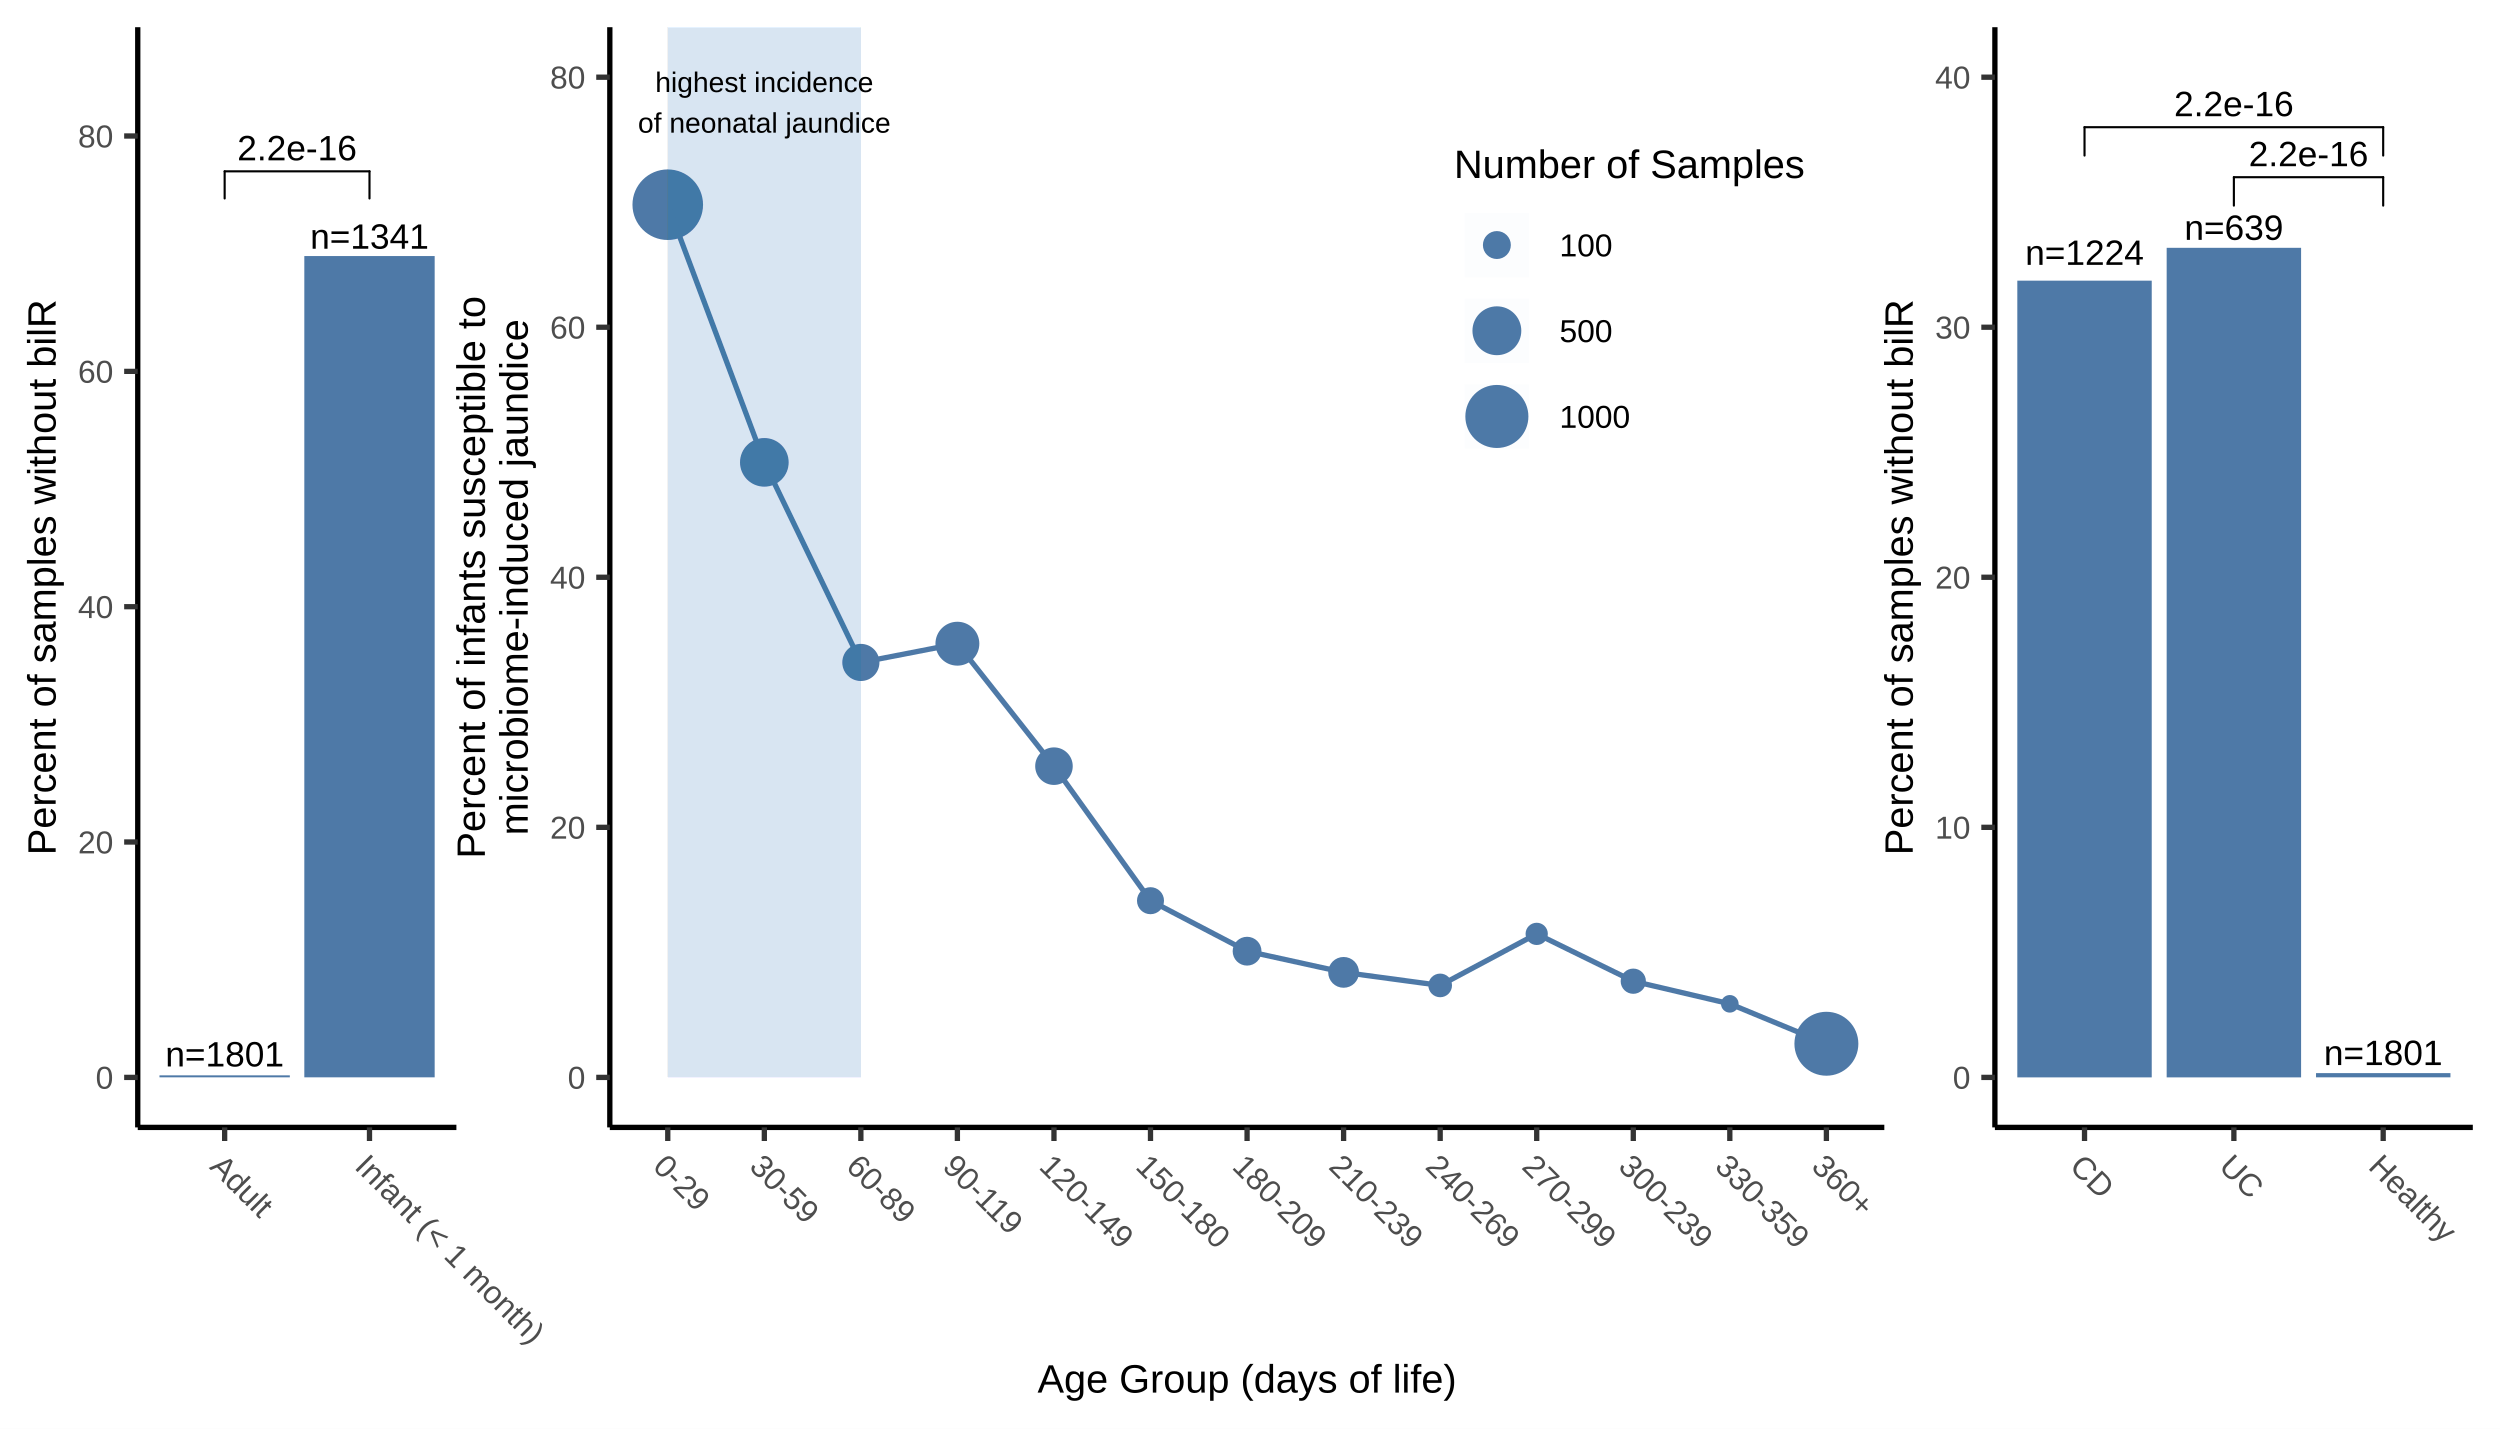
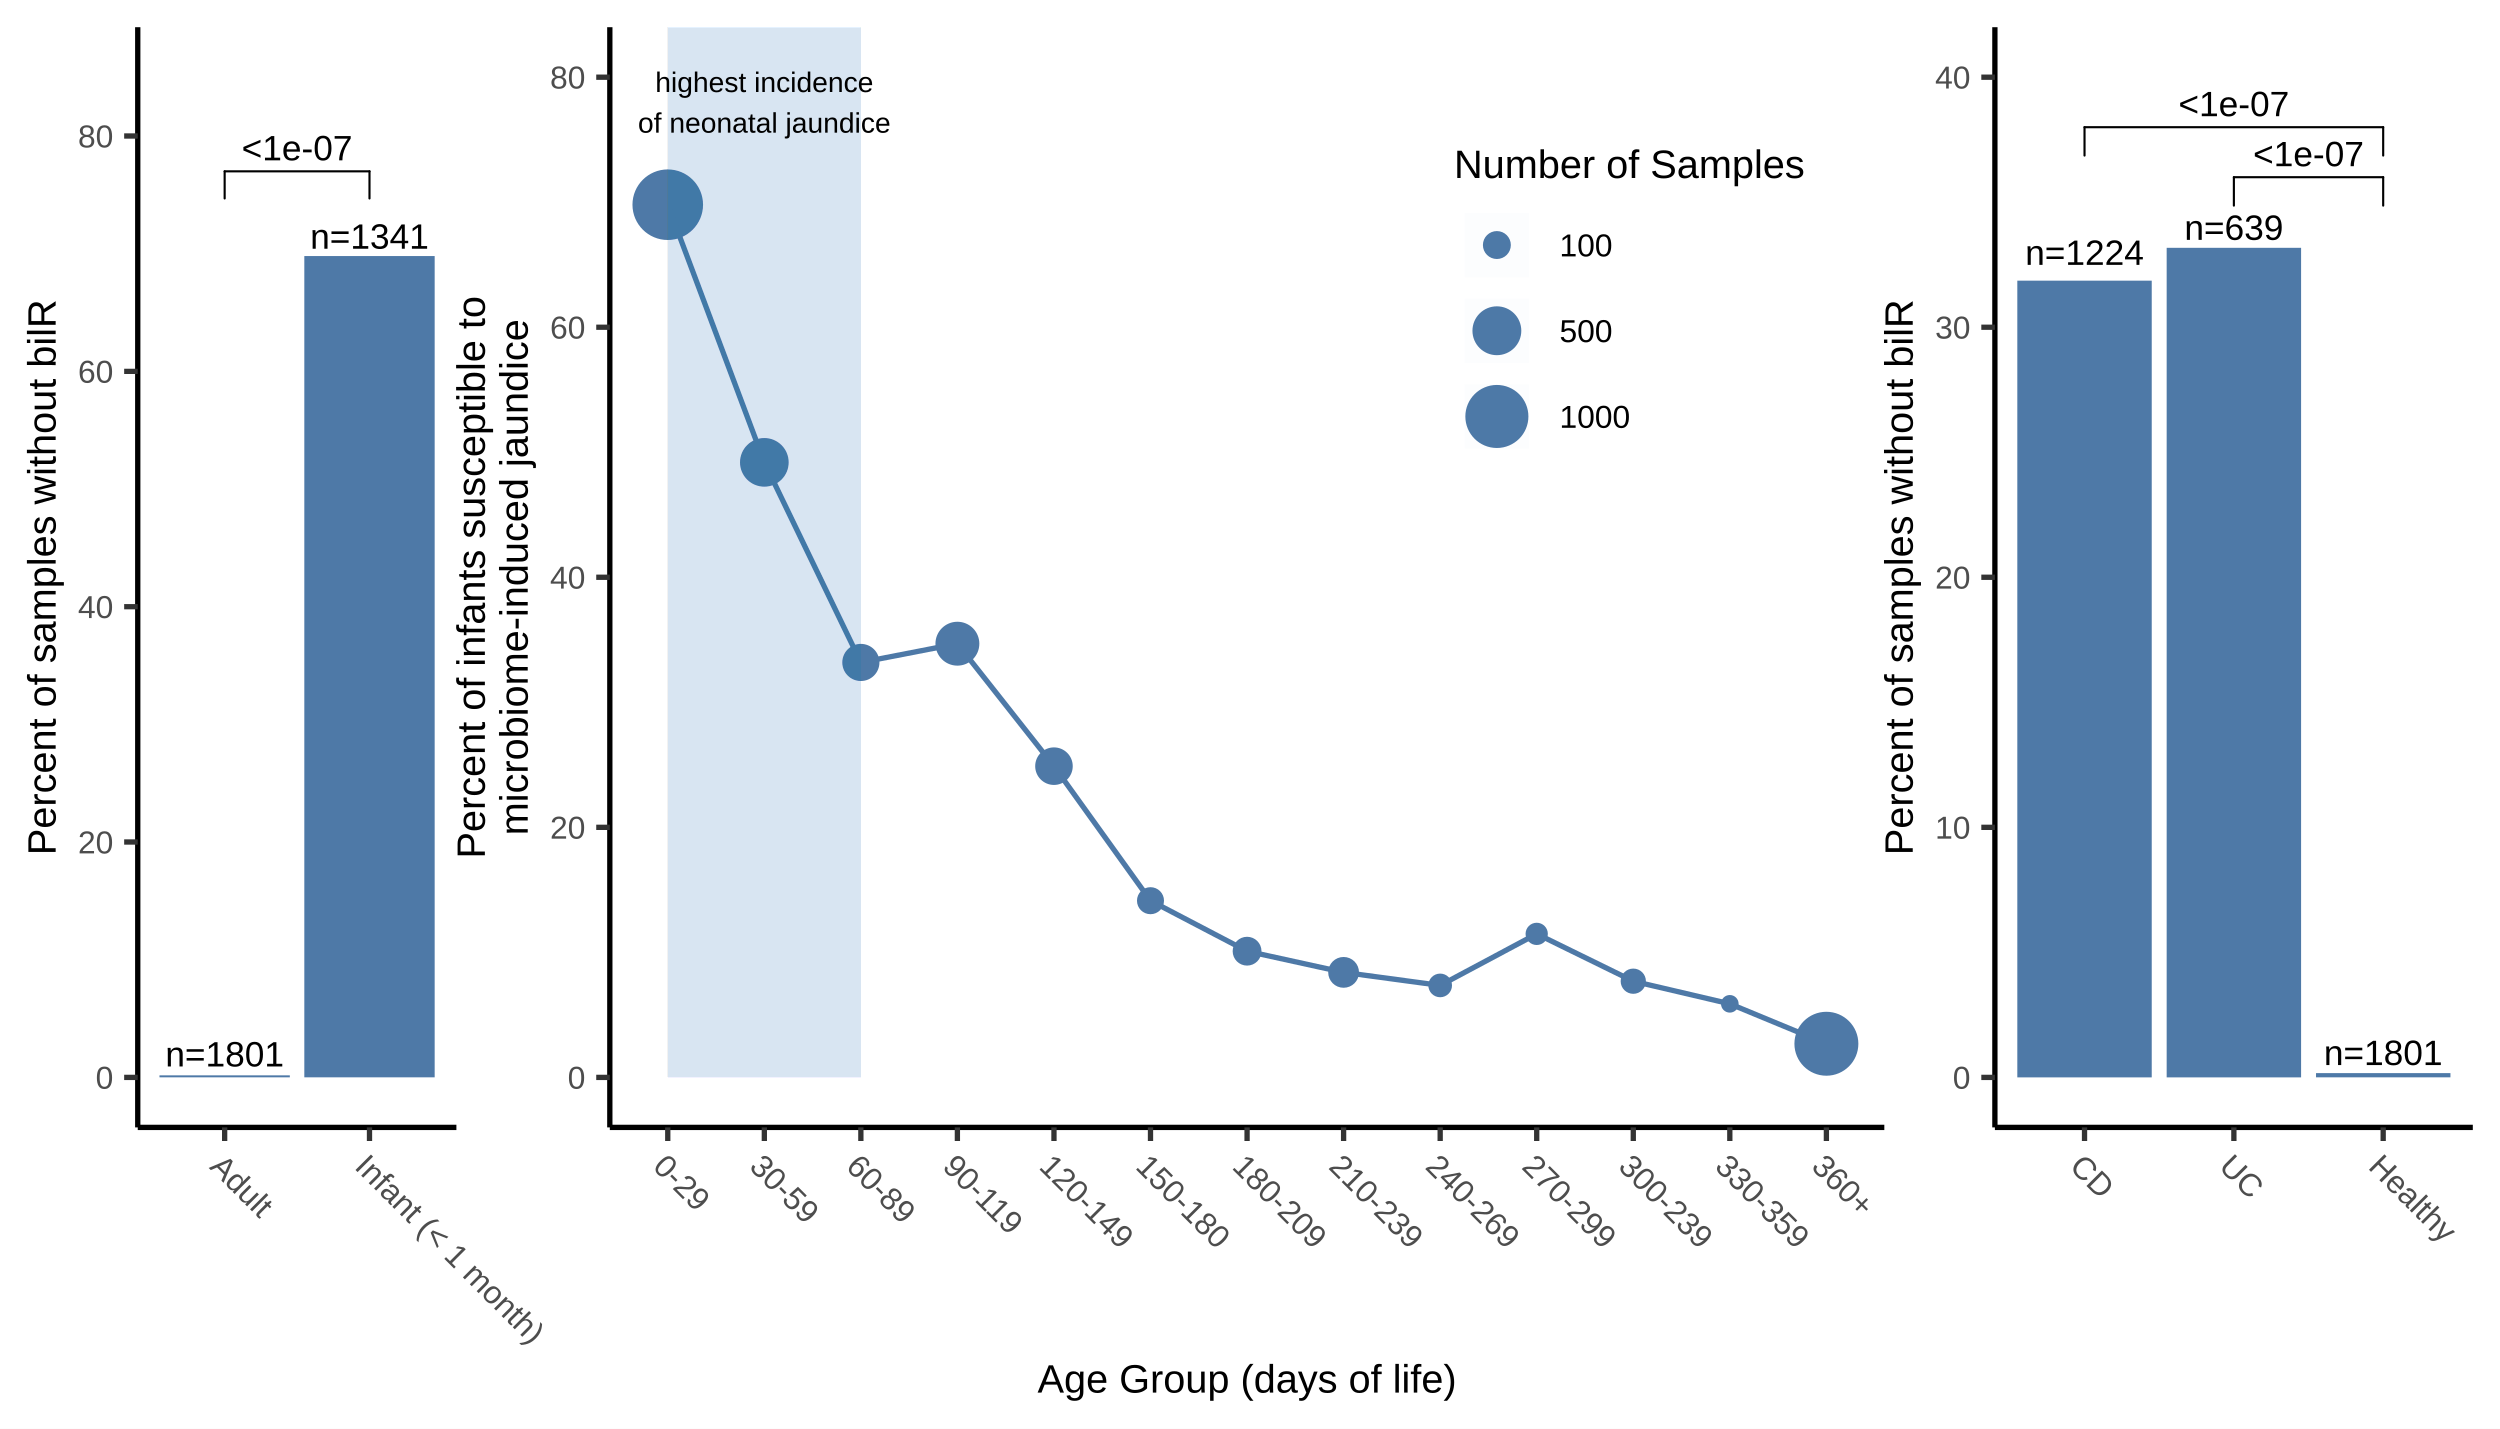
<svg xmlns="http://www.w3.org/2000/svg" class="svglite" width="504.00pt" height="288.00pt" viewBox="0 0 504.00 288.00">
  <defs>
    <style type="text/css">
    .svglite line, .svglite polyline, .svglite polygon, .svglite path, .svglite rect, .svglite circle {
      fill: none;
      stroke: #000000;
      stroke-linecap: round;
      stroke-linejoin: round;
      stroke-miterlimit: 10.00;
    }
    .svglite text {
      white-space: pre;
    }
  </style>
  </defs>
  <rect width="100%" height="100%" style="stroke: none; fill: none;" />
  <defs>
    <clipPath id="cpMC4wMHw1MDQuMDB8MC4wMHwyODguMDA=">
      <rect x="0.00" y="0.00" width="504.00" height="288.00" />
    </clipPath>
  </defs>
  <g clip-path="url(#cpMC4wMHw1MDQuMDB8MC4wMHwyODguMDA=)">
    <rect x="-0" y="0.00" width="504.00" height="288.00" style="stroke-width: 1.07; stroke: #FFFFFF; fill: #FFFFFF;" />
  </g>
  <defs>
    <clipPath id="cpNS40OHw5Mi4wMXw1LjQ4fDI4Mi41Mg==">
      <rect x="5.48" y="5.48" width="86.53" height="277.04" />
    </clipPath>
  </defs>
  <g clip-path="url(#cpNS40OHw5Mi4wMXw1LjQ4fDI4Mi41Mg==)">
</g>
  <g clip-path="url(#cpMC4wMHw1MDQuMDB8MC4wMHwyODguMDA=)">
</g>
  <defs>
    <clipPath id="cpMjcuNzd8OTIuMDF8NS40OHwyMjcuMjg=">
      <rect x="27.77" y="5.48" width="64.23" height="221.80" />
    </clipPath>
  </defs>
  <g clip-path="url(#cpMjcuNzd8OTIuMDF8NS40OHwyMjcuMjg=)">
    <rect x="61.35" y="51.62" width="26.28" height="165.57" style="stroke-width: 1.07; stroke: none; stroke-linecap: square; stroke-linejoin: miter; fill: #4E79A7;" />
    <rect x="32.15" y="216.79" width="26.28" height="0.40" style="stroke-width: 1.07; stroke: none; stroke-linecap: square; stroke-linejoin: miter; fill: #4E79A7;" />
-     <text x="59.89" y="32.32" text-anchor="middle" style="font-size: 7.11px; font-family: &quot;Arial&quot;;" textLength="24.11px" lengthAdjust="spacingAndGlyphs">2.2e-16</text>
+     <text x="59.89" y="32.32" text-anchor="middle" style="font-size: 7.11px; font-family: &quot;Arial&quot;;" textLength="22.33px" lengthAdjust="spacingAndGlyphs">&lt;1e-07</text>
    <line x1="74.49" y1="40.01" x2="74.49" y2="34.54" style="stroke-width: 0.43;" />
    <line x1="74.49" y1="34.54" x2="45.29" y2="34.54" style="stroke-width: 0.43;" />
    <line x1="45.29" y1="34.54" x2="45.29" y2="40.01" style="stroke-width: 0.43;" />
    <text x="74.49" y="50.14" text-anchor="middle" style="font-size: 7.11px; font-family: &quot;Arial&quot;;" textLength="23.92px" lengthAdjust="spacingAndGlyphs">n=1341</text>
    <text x="45.29" y="215.00" text-anchor="middle" style="font-size: 7.11px; font-family: &quot;Arial&quot;;" textLength="23.92px" lengthAdjust="spacingAndGlyphs">n=1801</text>
  </g>
  <g clip-path="url(#cpMC4wMHw1MDQuMDB8MC4wMHwyODguMDA=)">
    <polyline points="27.77,227.28 27.77,5.48 " style="stroke-width: 1.07; stroke-linecap: butt;" />
    <text x="22.84" y="219.49" text-anchor="end" style="font-size: 6.40px;fill: #4D4D4D; font-family: &quot;Arial&quot;;" textLength="3.56px" lengthAdjust="spacingAndGlyphs">0</text>
    <text x="22.84" y="172.05" text-anchor="end" style="font-size: 6.40px;fill: #4D4D4D; font-family: &quot;Arial&quot;;" textLength="7.11px" lengthAdjust="spacingAndGlyphs">20</text>
    <text x="22.84" y="124.60" text-anchor="end" style="font-size: 6.40px;fill: #4D4D4D; font-family: &quot;Arial&quot;;" textLength="7.11px" lengthAdjust="spacingAndGlyphs">40</text>
    <text x="22.84" y="77.16" text-anchor="end" style="font-size: 6.40px;fill: #4D4D4D; font-family: &quot;Arial&quot;;" textLength="7.11px" lengthAdjust="spacingAndGlyphs">60</text>
    <text x="22.84" y="29.72" text-anchor="end" style="font-size: 6.40px;fill: #4D4D4D; font-family: &quot;Arial&quot;;" textLength="7.11px" lengthAdjust="spacingAndGlyphs">80</text>
    <polyline points="25.03,217.20 27.77,217.20 " style="stroke-width: 1.07; stroke: #333333; stroke-linecap: butt;" />
    <polyline points="25.03,169.75 27.77,169.75 " style="stroke-width: 1.07; stroke: #333333; stroke-linecap: butt;" />
    <polyline points="25.03,122.31 27.77,122.31 " style="stroke-width: 1.07; stroke: #333333; stroke-linecap: butt;" />
    <polyline points="25.03,74.87 27.77,74.87 " style="stroke-width: 1.07; stroke: #333333; stroke-linecap: butt;" />
    <polyline points="25.03,27.42 27.77,27.42 " style="stroke-width: 1.07; stroke: #333333; stroke-linecap: butt;" />
    <polyline points="27.77,227.28 92.01,227.28 " style="stroke-width: 1.07; stroke-linecap: butt;" />
    <polyline points="45.29,230.02 45.29,227.28 " style="stroke-width: 1.07; stroke: #333333; stroke-linecap: butt;" />
    <polyline points="74.49,230.02 74.49,227.28 " style="stroke-width: 1.07; stroke: #333333; stroke-linecap: butt;" />
    <text transform="translate(42.05,235.45) rotate(45)" style="font-size: 6.40px;fill: #4D4D4D; font-family: &quot;Arial&quot;;" textLength="14.57px" lengthAdjust="spacingAndGlyphs">Adult</text>
    <text transform="translate(71.25,235.45) rotate(45)" style="font-size: 6.40px;fill: #4D4D4D; font-family: &quot;Arial&quot;;" textLength="50.66px" lengthAdjust="spacingAndGlyphs">Infant (&lt; 1 month)</text>
    <text transform="translate(11.22,116.38) rotate(-90)" text-anchor="middle" style="font-size: 8.00px; font-family: &quot;Arial&quot;;" textLength="112.08px" lengthAdjust="spacingAndGlyphs">Percent of samples without bilR</text>
  </g>
  <defs>
    <clipPath id="cpOTIuMDF8Mzc5Ljg4fDUuNDh8MjgyLjUy">
      <rect x="92.01" y="5.48" width="287.87" height="277.04" />
    </clipPath>
  </defs>
  <g clip-path="url(#cpOTIuMDF8Mzc5Ljg4fDUuNDh8MjgyLjUy)">
</g>
  <g clip-path="url(#cpMC4wMHw1MDQuMDB8MC4wMHwyODguMDA=)">
</g>
  <defs>
    <clipPath id="cpMTIyLjk0fDM3OS44OHw1LjQ4fDIyNy4yOA==">
      <rect x="122.94" y="5.48" width="256.93" height="221.80" />
    </clipPath>
  </defs>
  <g clip-path="url(#cpMTIyLjk0fDM3OS44OHw1LjQ4fDIyNy4yOA==)">
    <circle cx="134.62" cy="41.27" r="6.76" style="stroke-width: 0.71; stroke: #4E79A7; fill: #4E79A7;" />
    <circle cx="212.48" cy="154.46" r="3.43" style="stroke-width: 0.71; stroke: #4E79A7; fill: #4E79A7;" />
    <circle cx="231.94" cy="181.58" r="2.37" style="stroke-width: 0.71; stroke: #4E79A7; fill: #4E79A7;" />
    <circle cx="251.41" cy="191.76" r="2.55" style="stroke-width: 0.71; stroke: #4E79A7; fill: #4E79A7;" />
    <circle cx="270.87" cy="196.03" r="2.75" style="stroke-width: 0.71; stroke: #4E79A7; fill: #4E79A7;" />
    <circle cx="290.34" cy="198.66" r="2.03" style="stroke-width: 0.71; stroke: #4E79A7; fill: #4E79A7;" />
    <circle cx="309.80" cy="188.27" r="1.89" style="stroke-width: 0.71; stroke: #4E79A7; fill: #4E79A7;" />
    <circle cx="154.09" cy="93.21" r="4.55" style="stroke-width: 0.71; stroke: #4E79A7; fill: #4E79A7;" />
    <circle cx="329.27" cy="197.81" r="2.19" style="stroke-width: 0.71; stroke: #4E79A7; fill: #4E79A7;" />
    <circle cx="348.73" cy="202.37" r="1.42" style="stroke-width: 0.71; stroke: #4E79A7; fill: #4E79A7;" />
    <circle cx="368.20" cy="210.42" r="6.09" style="stroke-width: 0.71; stroke: #4E79A7; fill: #4E79A7;" />
    <circle cx="173.55" cy="133.55" r="3.39" style="stroke-width: 0.71; stroke: #4E79A7; fill: #4E79A7;" />
    <circle cx="193.01" cy="129.77" r="4.07" style="stroke-width: 0.71; stroke: #4E79A7; fill: #4E79A7;" />
    <polyline points="134.62,41.27 154.09,93.21 173.55,133.55 193.01,129.77 212.48,154.46 231.94,181.58 251.41,191.76 270.87,196.03 290.34,198.66 309.80,188.27 329.27,197.81 348.73,202.37 368.20,210.42 " style="stroke-width: 1.07; stroke: #4E79A7; stroke-linecap: butt;" />
    <rect x="134.62" y="5.48" width="38.93" height="211.72" style="stroke-width: 12.80; stroke: none; stroke-linecap: square; stroke-linejoin: miter; fill: #4E79A7; fill-opacity: 0.012;" />
    <rect x="134.62" y="5.48" width="38.93" height="211.72" style="stroke-width: 6.14; stroke: none; stroke-linecap: square; stroke-linejoin: miter; fill: #4E79A7; fill-opacity: 0.012;" />
    <rect x="134.62" y="5.48" width="38.93" height="211.72" style="stroke-width: 4.04; stroke: none; stroke-linecap: square; stroke-linejoin: miter; fill: #4E79A7; fill-opacity: 0.012;" />
    <rect x="134.62" y="5.48" width="38.93" height="211.72" style="stroke-width: 4.40; stroke: none; stroke-linecap: square; stroke-linejoin: miter; fill: #4E79A7; fill-opacity: 0.012;" />
    <rect x="134.62" y="5.48" width="38.93" height="211.72" style="stroke-width: 4.79; stroke: none; stroke-linecap: square; stroke-linejoin: miter; fill: #4E79A7; fill-opacity: 0.012;" />
    <rect x="134.62" y="5.48" width="38.93" height="211.72" style="stroke-width: 3.36; stroke: none; stroke-linecap: square; stroke-linejoin: miter; fill: #4E79A7; fill-opacity: 0.012;" />
    <rect x="134.62" y="5.48" width="38.93" height="211.72" style="stroke-width: 3.07; stroke: none; stroke-linecap: square; stroke-linejoin: miter; fill: #4E79A7; fill-opacity: 0.012;" />
    <rect x="134.62" y="5.48" width="38.93" height="211.72" style="stroke-width: 8.40; stroke: none; stroke-linecap: square; stroke-linejoin: miter; fill: #4E79A7; fill-opacity: 0.012;" />
    <rect x="134.62" y="5.48" width="38.93" height="211.72" style="stroke-width: 3.68; stroke: none; stroke-linecap: square; stroke-linejoin: miter; fill: #4E79A7; fill-opacity: 0.012;" />
    <rect x="134.62" y="5.48" width="38.93" height="211.72" style="stroke-width: 2.13; stroke: none; stroke-linecap: square; stroke-linejoin: miter; fill: #4E79A7; fill-opacity: 0.012;" />
    <rect x="134.62" y="5.48" width="38.93" height="211.72" style="stroke-width: 11.48; stroke: none; stroke-linecap: square; stroke-linejoin: miter; fill: #4E79A7; fill-opacity: 0.012;" />
    <rect x="134.62" y="5.48" width="38.93" height="211.72" style="stroke-width: 6.06; stroke: none; stroke-linecap: square; stroke-linejoin: miter; fill: #4E79A7; fill-opacity: 0.012;" />
    <rect x="134.62" y="5.48" width="38.93" height="211.72" style="stroke-width: 7.43; stroke: none; stroke-linecap: square; stroke-linejoin: miter; fill: #4E79A7; fill-opacity: 0.012;" />
    <text x="154.09" y="18.55" text-anchor="middle" style="font-size: 5.69px; font-family: &quot;Arial&quot;;" textLength="43.93px" lengthAdjust="spacingAndGlyphs">highest incidence</text>
    <text x="154.09" y="26.74" text-anchor="middle" style="font-size: 5.69px; font-family: &quot;Arial&quot;;" textLength="50.88px" lengthAdjust="spacingAndGlyphs">of neonatal jaundice</text>
  </g>
  <g clip-path="url(#cpMC4wMHw1MDQuMDB8MC4wMHwyODguMDA=)">
    <polyline points="122.94,227.28 122.94,5.48 " style="stroke-width: 1.07; stroke-linecap: butt;" />
    <text x="118.01" y="219.49" text-anchor="end" style="font-size: 6.40px;fill: #4D4D4D; font-family: &quot;Arial&quot;;" textLength="3.56px" lengthAdjust="spacingAndGlyphs">0</text>
    <text x="118.01" y="169.08" text-anchor="end" style="font-size: 6.40px;fill: #4D4D4D; font-family: &quot;Arial&quot;;" textLength="7.11px" lengthAdjust="spacingAndGlyphs">20</text>
    <text x="118.01" y="118.67" text-anchor="end" style="font-size: 6.40px;fill: #4D4D4D; font-family: &quot;Arial&quot;;" textLength="7.11px" lengthAdjust="spacingAndGlyphs">40</text>
    <text x="118.01" y="68.26" text-anchor="end" style="font-size: 6.40px;fill: #4D4D4D; font-family: &quot;Arial&quot;;" textLength="7.11px" lengthAdjust="spacingAndGlyphs">60</text>
    <text x="118.01" y="17.85" text-anchor="end" style="font-size: 6.40px;fill: #4D4D4D; font-family: &quot;Arial&quot;;" textLength="7.11px" lengthAdjust="spacingAndGlyphs">80</text>
    <polyline points="120.20,217.20 122.94,217.20 " style="stroke-width: 1.07; stroke: #333333; stroke-linecap: butt;" />
    <polyline points="120.20,166.79 122.94,166.79 " style="stroke-width: 1.07; stroke: #333333; stroke-linecap: butt;" />
    <polyline points="120.20,116.38 122.94,116.38 " style="stroke-width: 1.07; stroke: #333333; stroke-linecap: butt;" />
    <polyline points="120.20,65.97 122.94,65.97 " style="stroke-width: 1.07; stroke: #333333; stroke-linecap: butt;" />
    <polyline points="120.20,15.56 122.94,15.56 " style="stroke-width: 1.07; stroke: #333333; stroke-linecap: butt;" />
    <polyline points="122.94,227.28 379.88,227.28 " style="stroke-width: 1.07; stroke-linecap: butt;" />
    <polyline points="134.62,230.02 134.62,227.28 " style="stroke-width: 1.07; stroke: #333333; stroke-linecap: butt;" />
    <polyline points="154.09,230.02 154.09,227.28 " style="stroke-width: 1.07; stroke: #333333; stroke-linecap: butt;" />
    <polyline points="173.55,230.02 173.55,227.28 " style="stroke-width: 1.07; stroke: #333333; stroke-linecap: butt;" />
    <polyline points="193.01,230.02 193.01,227.28 " style="stroke-width: 1.07; stroke: #333333; stroke-linecap: butt;" />
    <polyline points="212.48,230.02 212.48,227.28 " style="stroke-width: 1.07; stroke: #333333; stroke-linecap: butt;" />
    <polyline points="231.94,230.02 231.94,227.28 " style="stroke-width: 1.07; stroke: #333333; stroke-linecap: butt;" />
    <polyline points="251.41,230.02 251.41,227.28 " style="stroke-width: 1.07; stroke: #333333; stroke-linecap: butt;" />
    <polyline points="270.87,230.02 270.87,227.28 " style="stroke-width: 1.07; stroke: #333333; stroke-linecap: butt;" />
    <polyline points="290.34,230.02 290.34,227.28 " style="stroke-width: 1.07; stroke: #333333; stroke-linecap: butt;" />
    <polyline points="309.80,230.02 309.80,227.28 " style="stroke-width: 1.07; stroke: #333333; stroke-linecap: butt;" />
    <polyline points="329.27,230.02 329.27,227.28 " style="stroke-width: 1.07; stroke: #333333; stroke-linecap: butt;" />
    <polyline points="348.73,230.02 348.73,227.28 " style="stroke-width: 1.07; stroke: #333333; stroke-linecap: butt;" />
    <polyline points="368.20,230.02 368.20,227.28 " style="stroke-width: 1.07; stroke: #333333; stroke-linecap: butt;" />
    <text transform="translate(131.38,235.45) rotate(45)" style="font-size: 6.40px;fill: #4D4D4D; font-family: &quot;Arial&quot;;" textLength="12.80px" lengthAdjust="spacingAndGlyphs">0-29</text>
    <text transform="translate(150.84,235.45) rotate(45)" style="font-size: 6.40px;fill: #4D4D4D; font-family: &quot;Arial&quot;;" textLength="16.36px" lengthAdjust="spacingAndGlyphs">30-59</text>
    <text transform="translate(170.31,235.45) rotate(45)" style="font-size: 6.40px;fill: #4D4D4D; font-family: &quot;Arial&quot;;" textLength="16.36px" lengthAdjust="spacingAndGlyphs">60-89</text>
    <text transform="translate(189.77,235.45) rotate(45)" style="font-size: 6.40px;fill: #4D4D4D; font-family: &quot;Arial&quot;;" textLength="19.92px" lengthAdjust="spacingAndGlyphs">90-119</text>
    <text transform="translate(209.24,235.45) rotate(45)" style="font-size: 6.40px;fill: #4D4D4D; font-family: &quot;Arial&quot;;" textLength="23.47px" lengthAdjust="spacingAndGlyphs">120-149</text>
    <text transform="translate(228.70,235.45) rotate(45)" style="font-size: 6.40px;fill: #4D4D4D; font-family: &quot;Arial&quot;;" textLength="23.47px" lengthAdjust="spacingAndGlyphs">150-180</text>
    <text transform="translate(248.17,235.45) rotate(45)" style="font-size: 6.40px;fill: #4D4D4D; font-family: &quot;Arial&quot;;" textLength="23.47px" lengthAdjust="spacingAndGlyphs">180-209</text>
    <text transform="translate(267.63,235.45) rotate(45)" style="font-size: 6.40px;fill: #4D4D4D; font-family: &quot;Arial&quot;;" textLength="23.47px" lengthAdjust="spacingAndGlyphs">210-239</text>
    <text transform="translate(287.10,235.45) rotate(45)" style="font-size: 6.40px;fill: #4D4D4D; font-family: &quot;Arial&quot;;" textLength="23.47px" lengthAdjust="spacingAndGlyphs">240-269</text>
    <text transform="translate(306.56,235.45) rotate(45)" style="font-size: 6.40px;fill: #4D4D4D; font-family: &quot;Arial&quot;;" textLength="23.47px" lengthAdjust="spacingAndGlyphs">270-299</text>
    <text transform="translate(326.02,235.45) rotate(45)" style="font-size: 6.40px;fill: #4D4D4D; font-family: &quot;Arial&quot;;" textLength="23.47px" lengthAdjust="spacingAndGlyphs">300-239</text>
    <text transform="translate(345.49,235.45) rotate(45)" style="font-size: 6.40px;fill: #4D4D4D; font-family: &quot;Arial&quot;;" textLength="23.47px" lengthAdjust="spacingAndGlyphs">330-359</text>
    <text transform="translate(364.95,235.45) rotate(45)" style="font-size: 6.40px;fill: #4D4D4D; font-family: &quot;Arial&quot;;" textLength="14.40px" lengthAdjust="spacingAndGlyphs">360+</text>
    <text x="251.41" y="280.75" text-anchor="middle" style="font-size: 8.00px; font-family: &quot;Arial&quot;;" textLength="84.51px" lengthAdjust="spacingAndGlyphs">Age Group (days of life)</text>
    <text transform="translate(97.75,116.38) rotate(-90)" text-anchor="middle" style="font-size: 8.00px; font-family: &quot;Arial&quot;;" textLength="115.67px" lengthAdjust="spacingAndGlyphs">Percent of infants susceptible to </text>
    <text transform="translate(106.39,116.38) rotate(-90)" text-anchor="middle" style="font-size: 8.00px; font-family: &quot;Arial&quot;;" textLength="104.08px" lengthAdjust="spacingAndGlyphs">microbiome-induced jaundice</text>
    <rect x="287.65" y="23.78" width="81.67" height="74.29" style="stroke-width: 1.07; stroke: none; fill: #FFFFFF;" />
    <text x="293.13" y="35.89" style="font-size: 8.00px; font-family: &quot;Arial&quot;;" textLength="70.71px" lengthAdjust="spacingAndGlyphs">Number of Samples</text>
    <rect x="293.13" y="40.76" width="17.28" height="17.28" style="stroke-width: 1.07; stroke: none; fill: #FFFFFF;" />
    <circle cx="301.77" cy="49.40" r="2.46" style="stroke-width: 0.71; stroke: #4E79A7; fill: #4E79A7;" />
    <rect x="295.29" y="42.92" width="12.96" height="12.96" style="stroke-width: 3.25; stroke: none; stroke-linecap: square; stroke-linejoin: miter; fill: #4E79A7; fill-opacity: 0.012;" />
    <rect x="293.13" y="58.04" width="17.28" height="17.28" style="stroke-width: 1.07; stroke: none; fill: #FFFFFF;" />
    <circle cx="301.77" cy="66.68" r="4.57" style="stroke-width: 0.71; stroke: #4E79A7; fill: #4E79A7;" />
    <rect x="295.29" y="60.20" width="12.96" height="12.96" style="stroke-width: 3.25; stroke: none; stroke-linecap: square; stroke-linejoin: miter; fill: #4E79A7; fill-opacity: 0.012;" />
    <rect x="293.13" y="75.32" width="17.28" height="17.28" style="stroke-width: 1.07; stroke: none; fill: #FFFFFF;" />
    <circle cx="301.77" cy="83.96" r="6.00" style="stroke-width: 0.71; stroke: #4E79A7; fill: #4E79A7;" />
    <rect x="295.29" y="77.48" width="12.96" height="12.96" style="stroke-width: 3.25; stroke: none; stroke-linecap: square; stroke-linejoin: miter; fill: #4E79A7; fill-opacity: 0.012;" />
    <text x="314.40" y="51.69" style="font-size: 6.40px; font-family: &quot;Arial&quot;;" textLength="10.67px" lengthAdjust="spacingAndGlyphs">100</text>
    <text x="314.40" y="68.97" style="font-size: 6.40px; font-family: &quot;Arial&quot;;" textLength="10.67px" lengthAdjust="spacingAndGlyphs">500</text>
    <text x="314.40" y="86.25" style="font-size: 6.40px; font-family: &quot;Arial&quot;;" textLength="14.23px" lengthAdjust="spacingAndGlyphs">1000</text>
  </g>
  <defs>
    <clipPath id="cpMzc5Ljg4fDQ5OC41Mnw1LjQ4fDI4Mi41Mg==">
      <rect x="379.88" y="5.48" width="118.64" height="277.04" />
    </clipPath>
  </defs>
  <g clip-path="url(#cpMzc5Ljg4fDQ5OC41Mnw1LjQ4fDI4Mi41Mg==)">
</g>
  <g clip-path="url(#cpMC4wMHw1MDQuMDB8MC4wMHwyODguMDA=)">
</g>
  <defs>
    <clipPath id="cpNDAyLjE3fDQ5OC41Mnw1LjQ4fDIyNy4yOA==">
      <rect x="402.17" y="5.48" width="96.35" height="221.80" />
    </clipPath>
  </defs>
  <g clip-path="url(#cpNDAyLjE3fDQ5OC41Mnw1LjQ4fDIyNy4yOA==)">
    <rect x="406.69" y="56.58" width="27.10" height="160.62" style="stroke-width: 1.07; stroke: none; stroke-linecap: square; stroke-linejoin: miter; fill: #4E79A7;" />
    <rect x="466.91" y="216.34" width="27.10" height="0.85" style="stroke-width: 1.07; stroke: none; stroke-linecap: square; stroke-linejoin: miter; fill: #4E79A7;" />
    <rect x="436.80" y="49.96" width="27.10" height="167.24" style="stroke-width: 1.07; stroke: none; stroke-linecap: square; stroke-linejoin: miter; fill: #4E79A7;" />
-     <text x="450.35" y="23.42" text-anchor="middle" style="font-size: 7.11px; font-family: &quot;Arial&quot;;" textLength="24.11px" lengthAdjust="spacingAndGlyphs">2.2e-16</text>
+     <text x="450.35" y="23.42" text-anchor="middle" style="font-size: 7.11px; font-family: &quot;Arial&quot;;" textLength="22.33px" lengthAdjust="spacingAndGlyphs">&lt;1e-07</text>
    <line x1="420.24" y1="31.36" x2="420.24" y2="25.64" style="stroke-width: 0.43;" />
    <line x1="420.24" y1="25.64" x2="480.45" y2="25.64" style="stroke-width: 0.43;" />
    <line x1="480.45" y1="25.64" x2="480.45" y2="31.36" style="stroke-width: 0.43;" />
-     <text x="465.40" y="33.51" text-anchor="middle" style="font-size: 7.11px; font-family: &quot;Arial&quot;;" textLength="24.11px" lengthAdjust="spacingAndGlyphs">2.2e-16</text>
+     <text x="465.40" y="33.51" text-anchor="middle" style="font-size: 7.11px; font-family: &quot;Arial&quot;;" textLength="22.33px" lengthAdjust="spacingAndGlyphs">&lt;1e-07</text>
    <line x1="450.35" y1="41.45" x2="450.35" y2="35.72" style="stroke-width: 0.43;" />
    <line x1="450.35" y1="35.72" x2="480.45" y2="35.72" style="stroke-width: 0.43;" />
    <line x1="480.45" y1="35.72" x2="480.45" y2="41.45" style="stroke-width: 0.43;" />
    <text x="420.24" y="53.40" text-anchor="middle" style="font-size: 7.11px; font-family: &quot;Arial&quot;;" textLength="23.92px" lengthAdjust="spacingAndGlyphs">n=1224</text>
    <text x="450.35" y="48.36" text-anchor="middle" style="font-size: 7.11px; font-family: &quot;Arial&quot;;" textLength="19.97px" lengthAdjust="spacingAndGlyphs">n=639</text>
    <text x="480.45" y="214.71" text-anchor="middle" style="font-size: 7.11px; font-family: &quot;Arial&quot;;" textLength="23.92px" lengthAdjust="spacingAndGlyphs">n=1801</text>
  </g>
  <g clip-path="url(#cpMC4wMHw1MDQuMDB8MC4wMHwyODguMDA=)">
    <polyline points="402.17,227.28 402.17,5.48 " style="stroke-width: 1.07; stroke-linecap: butt;" />
    <text x="397.24" y="219.49" text-anchor="end" style="font-size: 6.40px;fill: #4D4D4D; font-family: &quot;Arial&quot;;" textLength="3.56px" lengthAdjust="spacingAndGlyphs">0</text>
    <text x="397.24" y="169.08" text-anchor="end" style="font-size: 6.40px;fill: #4D4D4D; font-family: &quot;Arial&quot;;" textLength="7.11px" lengthAdjust="spacingAndGlyphs">10</text>
    <text x="397.24" y="118.67" text-anchor="end" style="font-size: 6.40px;fill: #4D4D4D; font-family: &quot;Arial&quot;;" textLength="7.11px" lengthAdjust="spacingAndGlyphs">20</text>
    <text x="397.24" y="68.26" text-anchor="end" style="font-size: 6.40px;fill: #4D4D4D; font-family: &quot;Arial&quot;;" textLength="7.11px" lengthAdjust="spacingAndGlyphs">30</text>
    <text x="397.24" y="17.85" text-anchor="end" style="font-size: 6.40px;fill: #4D4D4D; font-family: &quot;Arial&quot;;" textLength="7.11px" lengthAdjust="spacingAndGlyphs">40</text>
    <polyline points="399.43,217.20 402.17,217.20 " style="stroke-width: 1.07; stroke: #333333; stroke-linecap: butt;" />
    <polyline points="399.43,166.79 402.17,166.79 " style="stroke-width: 1.07; stroke: #333333; stroke-linecap: butt;" />
    <polyline points="399.43,116.38 402.17,116.38 " style="stroke-width: 1.07; stroke: #333333; stroke-linecap: butt;" />
    <polyline points="399.43,65.97 402.17,65.97 " style="stroke-width: 1.07; stroke: #333333; stroke-linecap: butt;" />
    <polyline points="399.43,15.56 402.17,15.56 " style="stroke-width: 1.07; stroke: #333333; stroke-linecap: butt;" />
    <polyline points="402.17,227.28 498.52,227.28 " style="stroke-width: 1.07; stroke-linecap: butt;" />
    <polyline points="420.24,230.02 420.24,227.28 " style="stroke-width: 1.07; stroke: #333333; stroke-linecap: butt;" />
    <polyline points="450.35,230.02 450.35,227.28 " style="stroke-width: 1.07; stroke: #333333; stroke-linecap: butt;" />
    <polyline points="480.45,230.02 480.45,227.28 " style="stroke-width: 1.07; stroke: #333333; stroke-linecap: butt;" />
    <text transform="translate(416.99,235.45) rotate(45)" style="font-size: 6.40px;fill: #4D4D4D; font-family: &quot;Arial&quot;;" textLength="9.23px" lengthAdjust="spacingAndGlyphs">CD</text>
    <text transform="translate(447.10,235.45) rotate(45)" style="font-size: 6.40px;fill: #4D4D4D; font-family: &quot;Arial&quot;;" textLength="9.23px" lengthAdjust="spacingAndGlyphs">UC</text>
    <text transform="translate(477.21,235.45) rotate(45)" style="font-size: 6.40px;fill: #4D4D4D; font-family: &quot;Arial&quot;;" textLength="21.68px" lengthAdjust="spacingAndGlyphs">Healthy</text>
    <text transform="translate(385.61,116.38) rotate(-90)" text-anchor="middle" style="font-size: 8.00px; font-family: &quot;Arial&quot;;" textLength="112.08px" lengthAdjust="spacingAndGlyphs">Percent of samples without bilR</text>
  </g>
</svg>
